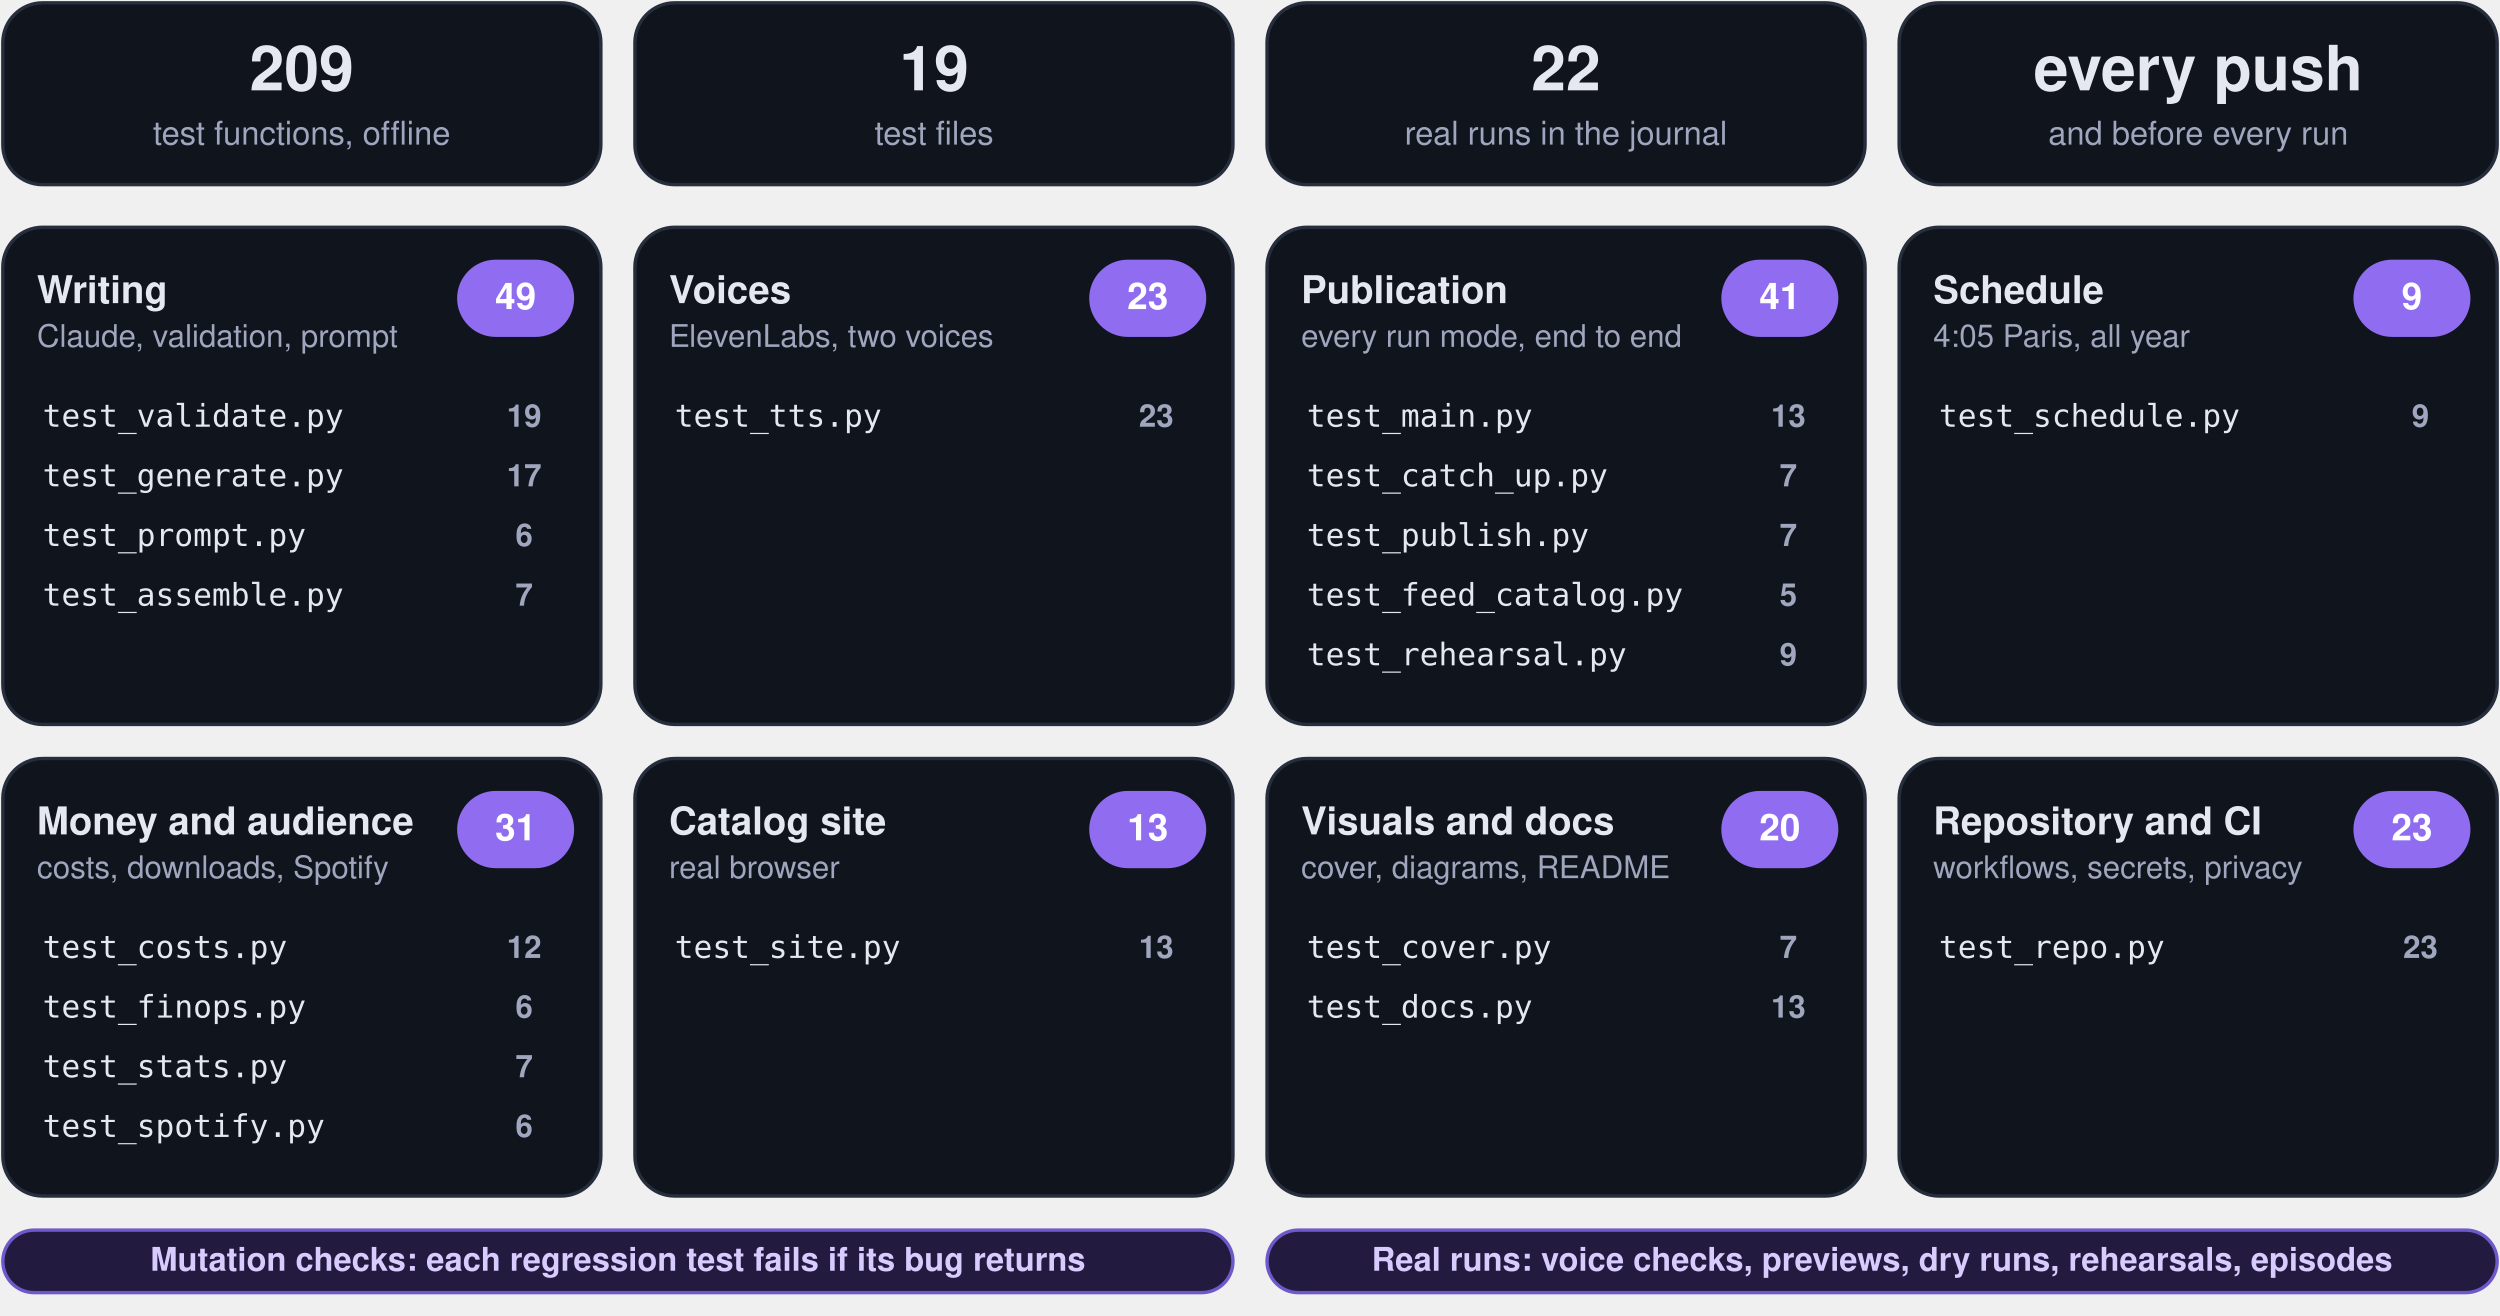
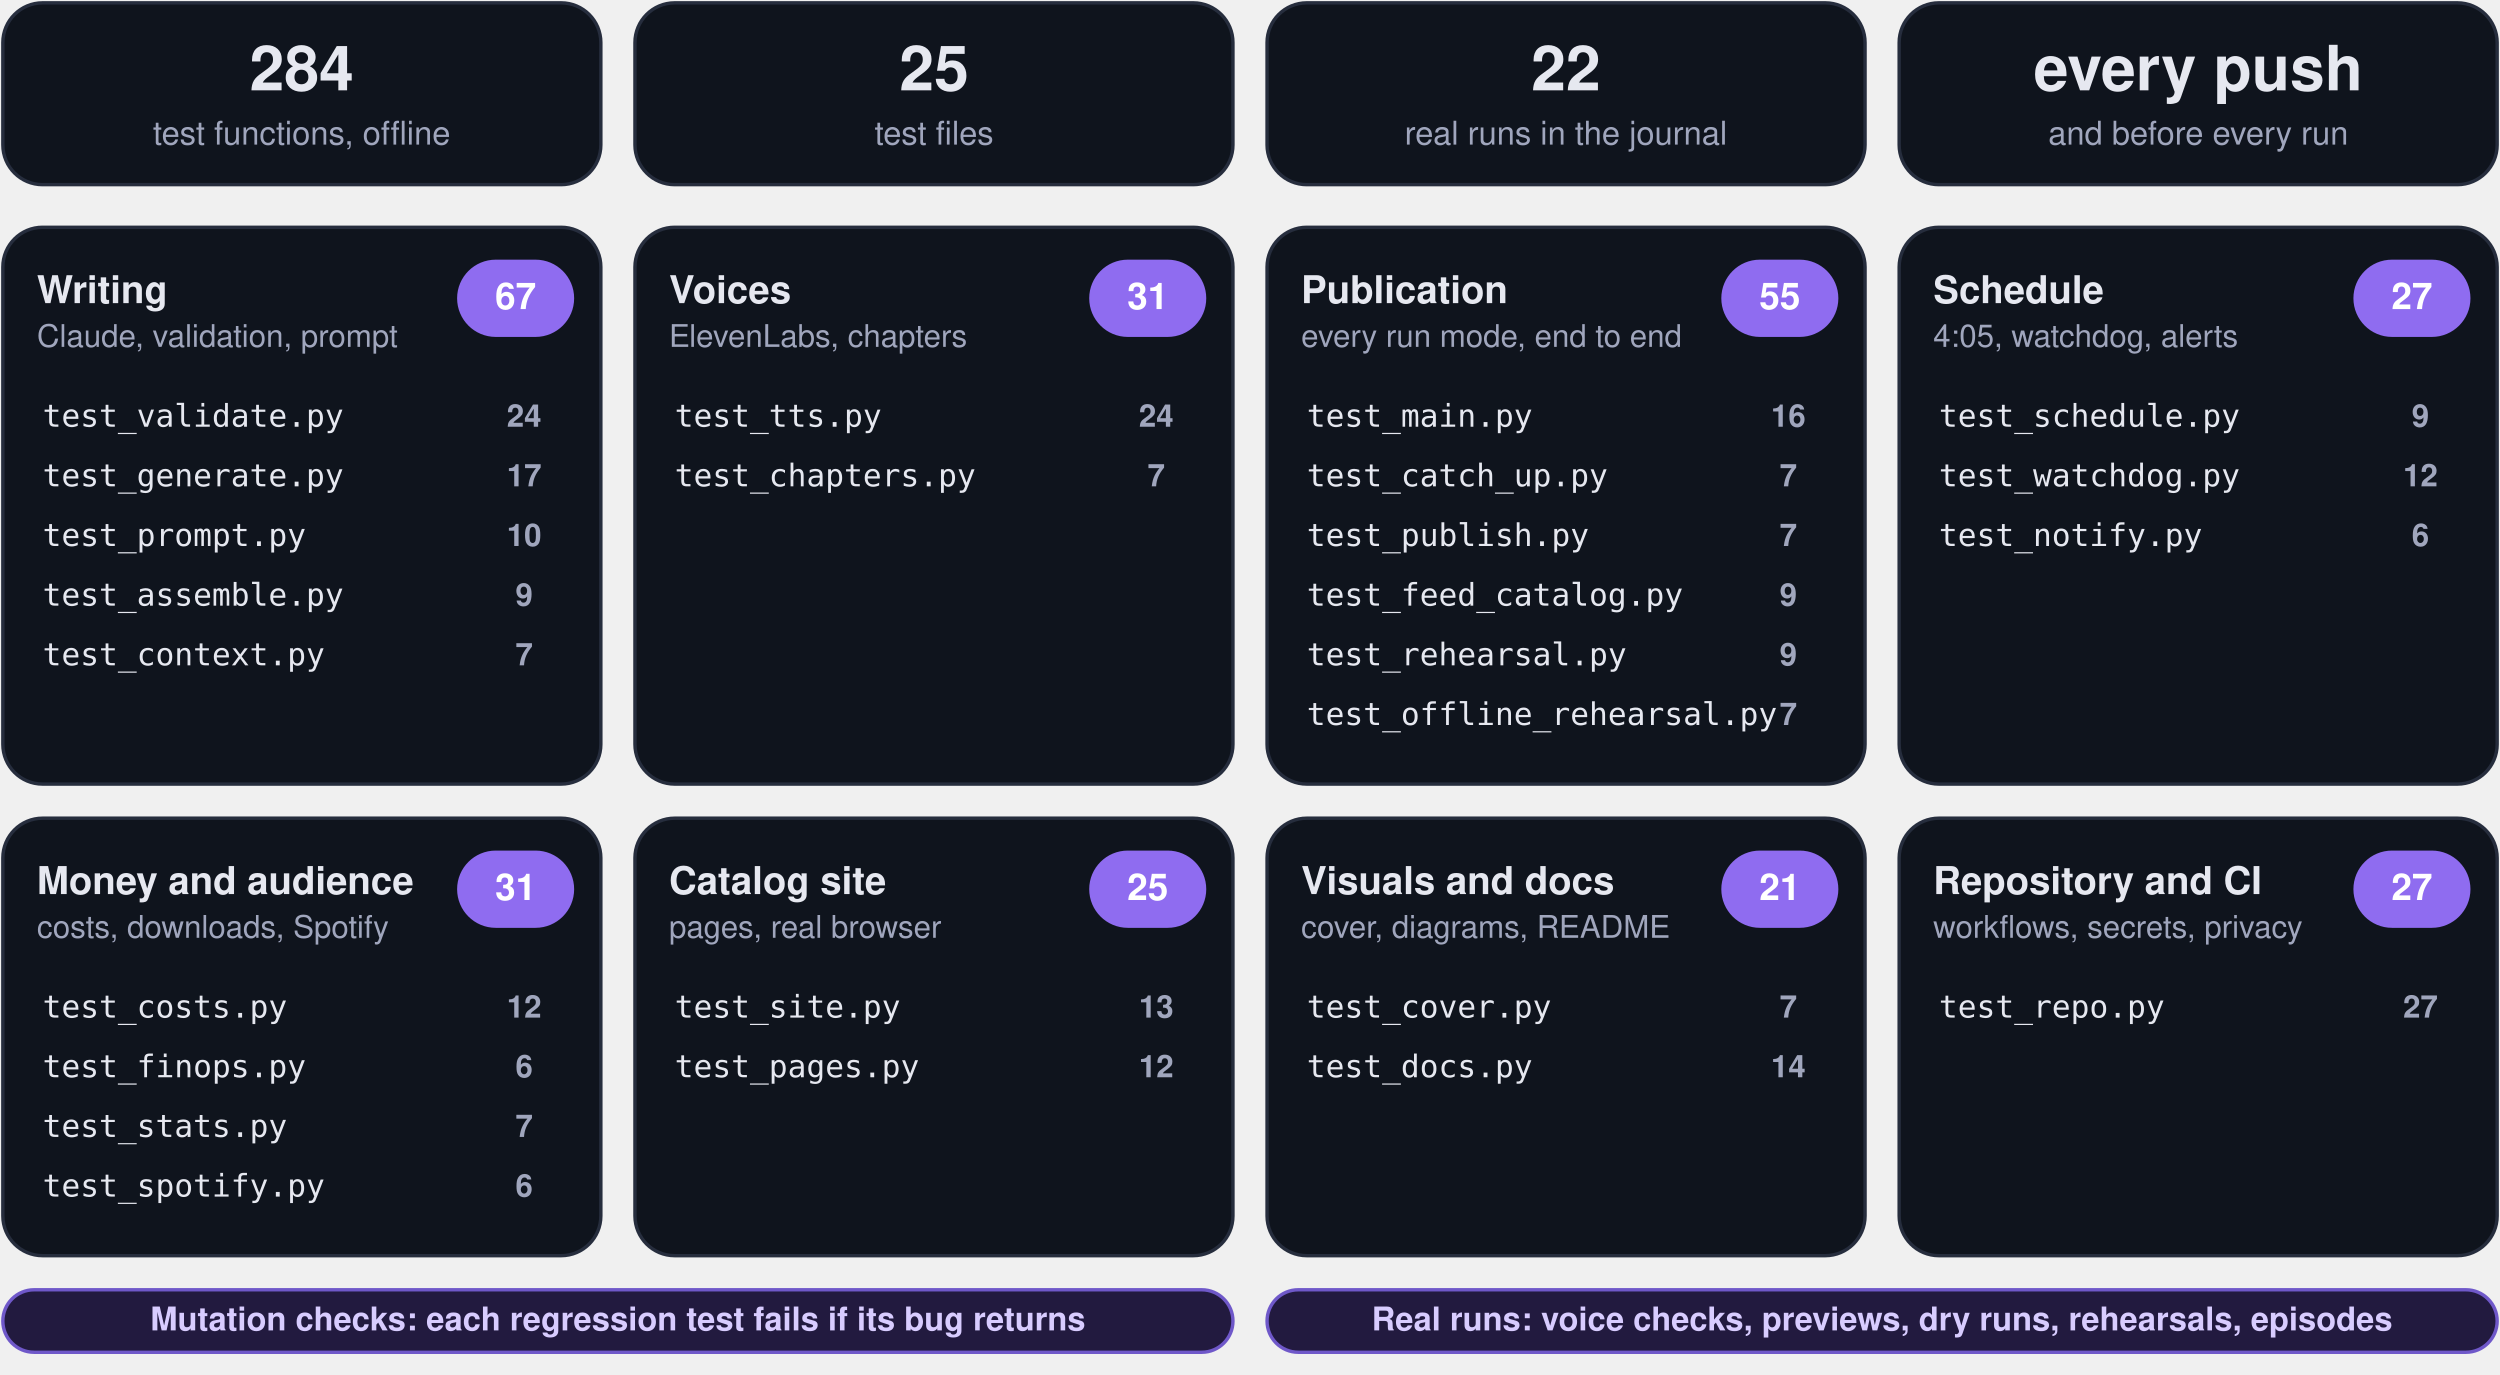
- <svg xmlns="http://www.w3.org/2000/svg" viewBox="0 0 880 463" width="880" height="463" role="img" aria-label="Test plan: 209 offline tests in 19 files">
+ <svg xmlns="http://www.w3.org/2000/svg" viewBox="0 0 880 484" width="880" height="484" role="img" aria-label="Test plan: 284 offline tests in 25 files">
  <g class="box">
    <rect x="1.0" y="1.0" width="210.5" height="64.0" rx="14" fill="#0f141d" stroke="#262d3d" stroke-width="1.2" class="frame" />
-     <text x="106.2" y="31.8" font-family="-apple-system, BlinkMacSystemFont, 'Segoe UI', Helvetica, Arial, sans-serif" font-size="22" font-weight="750" fill="#e6e8f0" text-anchor="middle">209</text>
+     <text x="106.2" y="31.8" font-family="-apple-system, BlinkMacSystemFont, 'Segoe UI', Helvetica, Arial, sans-serif" font-size="22" font-weight="750" fill="#e6e8f0" text-anchor="middle">284</text>
    <text x="106.2" y="50.9" font-family="-apple-system, BlinkMacSystemFont, 'Segoe UI', Helvetica, Arial, sans-serif" font-size="11.5" font-weight="500" fill="#a0a6bd" text-anchor="middle">test functions, offline</text>
  </g>
  <g class="box">
    <rect x="223.5" y="1.0" width="210.5" height="64.0" rx="14" fill="#0f141d" stroke="#262d3d" stroke-width="1.2" class="frame" />
-     <text x="328.8" y="31.8" font-family="-apple-system, BlinkMacSystemFont, 'Segoe UI', Helvetica, Arial, sans-serif" font-size="22" font-weight="750" fill="#e6e8f0" text-anchor="middle">19</text>
+     <text x="328.8" y="31.8" font-family="-apple-system, BlinkMacSystemFont, 'Segoe UI', Helvetica, Arial, sans-serif" font-size="22" font-weight="750" fill="#e6e8f0" text-anchor="middle">25</text>
    <text x="328.8" y="50.9" font-family="-apple-system, BlinkMacSystemFont, 'Segoe UI', Helvetica, Arial, sans-serif" font-size="11.5" font-weight="500" fill="#a0a6bd" text-anchor="middle">test files</text>
  </g>
  <g class="box">
    <rect x="446.0" y="1.0" width="210.5" height="64.0" rx="14" fill="#0f141d" stroke="#262d3d" stroke-width="1.2" class="frame" />
    <text x="551.2" y="31.8" font-family="-apple-system, BlinkMacSystemFont, 'Segoe UI', Helvetica, Arial, sans-serif" font-size="22" font-weight="750" fill="#e6e8f0" text-anchor="middle">22</text>
    <text x="551.2" y="50.9" font-family="-apple-system, BlinkMacSystemFont, 'Segoe UI', Helvetica, Arial, sans-serif" font-size="11.5" font-weight="500" fill="#a0a6bd" text-anchor="middle">real runs in the journal</text>
  </g>
  <g class="box">
    <rect x="668.5" y="1.0" width="210.5" height="64.0" rx="14" fill="#0f141d" stroke="#262d3d" stroke-width="1.2" class="frame" />
    <text x="773.8" y="31.8" font-family="-apple-system, BlinkMacSystemFont, 'Segoe UI', Helvetica, Arial, sans-serif" font-size="22" font-weight="750" fill="#e6e8f0" text-anchor="middle">every push</text>
    <text x="773.8" y="50.9" font-family="-apple-system, BlinkMacSystemFont, 'Segoe UI', Helvetica, Arial, sans-serif" font-size="11.5" font-weight="500" fill="#a0a6bd" text-anchor="middle">and before every run</text>
  </g>
-   <rect x="1.0" y="80.0" width="210.5" height="175.0" rx="14" fill="#0f141d" stroke="#262d3d" stroke-width="1.2" />
+   <rect x="1.0" y="80.0" width="210.5" height="196.0" rx="14" fill="#0f141d" stroke="#262d3d" stroke-width="1.2" />
  <g class="box">
    <rect x="9.0" y="90.0" width="152.5" height="40.0" rx="12" fill="none" stroke="none" stroke-width="1.2" class="frame" />
    <text x="13.0" y="106.7" font-family="-apple-system, BlinkMacSystemFont, 'Segoe UI', Helvetica, Arial, sans-serif" font-size="13.5" font-weight="700" fill="#e6e8f0" text-anchor="start">Writing</text>
    <text x="13.0" y="122.1" font-family="-apple-system, BlinkMacSystemFont, 'Segoe UI', Helvetica, Arial, sans-serif" font-size="11" font-weight="400" fill="#a0a6bd" text-anchor="start">Claude, validation, prompt</text>
  </g>
  <g class="box">
    <rect x="161.5" y="92.0" width="40.0" height="26.0" rx="13" fill="#8f6cf0" stroke="#8f6cf0" stroke-width="1.2" class="frame" />
-     <text x="181.5" y="108.8" font-family="-apple-system, BlinkMacSystemFont, 'Segoe UI', Helvetica, Arial, sans-serif" font-size="13" font-weight="700" fill="#ffffff" text-anchor="middle">49</text>
+     <text x="181.5" y="108.8" font-family="-apple-system, BlinkMacSystemFont, 'Segoe UI', Helvetica, Arial, sans-serif" font-size="13" font-weight="700" fill="#ffffff" text-anchor="middle">67</text>
  </g>
  <g class="box">
    <rect x="11.0" y="138.0" width="190.5" height="18.0" rx="12" fill="none" stroke="none" stroke-width="1.2" class="frame" />
    <text x="15.0" y="150.2" font-family="ui-monospace, SFMono-Regular, Menlo, Consolas, monospace" font-size="11" font-weight="500" fill="#e6e8f0" text-anchor="start">test_validate.py</text>
  </g>
  <g class="box">
    <rect x="167.5" y="138.0" width="34.0" height="18.0" rx="12" fill="none" stroke="none" stroke-width="1.2" class="frame" />
-     <text x="184.5" y="150.2" font-family="-apple-system, BlinkMacSystemFont, 'Segoe UI', Helvetica, Arial, sans-serif" font-size="11" font-weight="700" fill="#a0a6bd" text-anchor="middle">19</text>
+     <text x="184.5" y="150.2" font-family="-apple-system, BlinkMacSystemFont, 'Segoe UI', Helvetica, Arial, sans-serif" font-size="11" font-weight="700" fill="#a0a6bd" text-anchor="middle">24</text>
  </g>
  <g class="box">
    <rect x="11.0" y="159.0" width="190.5" height="18.0" rx="12" fill="none" stroke="none" stroke-width="1.2" class="frame" />
    <text x="15.0" y="171.2" font-family="ui-monospace, SFMono-Regular, Menlo, Consolas, monospace" font-size="11" font-weight="500" fill="#e6e8f0" text-anchor="start">test_generate.py</text>
  </g>
  <g class="box">
    <rect x="167.5" y="159.0" width="34.0" height="18.0" rx="12" fill="none" stroke="none" stroke-width="1.2" class="frame" />
    <text x="184.5" y="171.2" font-family="-apple-system, BlinkMacSystemFont, 'Segoe UI', Helvetica, Arial, sans-serif" font-size="11" font-weight="700" fill="#a0a6bd" text-anchor="middle">17</text>
  </g>
  <g class="box">
    <rect x="11.0" y="180.0" width="190.5" height="18.0" rx="12" fill="none" stroke="none" stroke-width="1.2" class="frame" />
    <text x="15.0" y="192.2" font-family="ui-monospace, SFMono-Regular, Menlo, Consolas, monospace" font-size="11" font-weight="500" fill="#e6e8f0" text-anchor="start">test_prompt.py</text>
  </g>
  <g class="box">
    <rect x="167.5" y="180.0" width="34.0" height="18.0" rx="12" fill="none" stroke="none" stroke-width="1.2" class="frame" />
-     <text x="184.5" y="192.2" font-family="-apple-system, BlinkMacSystemFont, 'Segoe UI', Helvetica, Arial, sans-serif" font-size="11" font-weight="700" fill="#a0a6bd" text-anchor="middle">6</text>
+     <text x="184.5" y="192.2" font-family="-apple-system, BlinkMacSystemFont, 'Segoe UI', Helvetica, Arial, sans-serif" font-size="11" font-weight="700" fill="#a0a6bd" text-anchor="middle">10</text>
  </g>
  <g class="box">
    <rect x="11.0" y="201.0" width="190.5" height="18.0" rx="12" fill="none" stroke="none" stroke-width="1.2" class="frame" />
    <text x="15.0" y="213.2" font-family="ui-monospace, SFMono-Regular, Menlo, Consolas, monospace" font-size="11" font-weight="500" fill="#e6e8f0" text-anchor="start">test_assemble.py</text>
  </g>
  <g class="box">
    <rect x="167.5" y="201.0" width="34.0" height="18.0" rx="12" fill="none" stroke="none" stroke-width="1.2" class="frame" />
-     <text x="184.5" y="213.2" font-family="-apple-system, BlinkMacSystemFont, 'Segoe UI', Helvetica, Arial, sans-serif" font-size="11" font-weight="700" fill="#a0a6bd" text-anchor="middle">7</text>
-   </g>
-   <rect x="223.5" y="80.0" width="210.5" height="175.0" rx="14" fill="#0f141d" stroke="#262d3d" stroke-width="1.2" />
+     <text x="184.5" y="213.2" font-family="-apple-system, BlinkMacSystemFont, 'Segoe UI', Helvetica, Arial, sans-serif" font-size="11" font-weight="700" fill="#a0a6bd" text-anchor="middle">9</text>
+   </g>
+   <g class="box">
+     <rect x="11.0" y="222.0" width="190.5" height="18.0" rx="12" fill="none" stroke="none" stroke-width="1.2" class="frame" />
+     <text x="15.0" y="234.2" font-family="ui-monospace, SFMono-Regular, Menlo, Consolas, monospace" font-size="11" font-weight="500" fill="#e6e8f0" text-anchor="start">test_context.py</text>
+   </g>
+   <g class="box">
+     <rect x="167.5" y="222.0" width="34.0" height="18.0" rx="12" fill="none" stroke="none" stroke-width="1.2" class="frame" />
+     <text x="184.5" y="234.2" font-family="-apple-system, BlinkMacSystemFont, 'Segoe UI', Helvetica, Arial, sans-serif" font-size="11" font-weight="700" fill="#a0a6bd" text-anchor="middle">7</text>
+   </g>
+   <rect x="223.5" y="80.0" width="210.5" height="196.0" rx="14" fill="#0f141d" stroke="#262d3d" stroke-width="1.2" />
  <g class="box">
    <rect x="231.5" y="90.0" width="152.5" height="40.0" rx="12" fill="none" stroke="none" stroke-width="1.2" class="frame" />
    <text x="235.5" y="106.7" font-family="-apple-system, BlinkMacSystemFont, 'Segoe UI', Helvetica, Arial, sans-serif" font-size="13.5" font-weight="700" fill="#e6e8f0" text-anchor="start">Voices</text>
-     <text x="235.5" y="122.1" font-family="-apple-system, BlinkMacSystemFont, 'Segoe UI', Helvetica, Arial, sans-serif" font-size="11" font-weight="400" fill="#a0a6bd" text-anchor="start">ElevenLabs, two voices</text>
+     <text x="235.5" y="122.1" font-family="-apple-system, BlinkMacSystemFont, 'Segoe UI', Helvetica, Arial, sans-serif" font-size="11" font-weight="400" fill="#a0a6bd" text-anchor="start">ElevenLabs, chapters</text>
  </g>
  <g class="box">
    <rect x="384.0" y="92.0" width="40.0" height="26.0" rx="13" fill="#8f6cf0" stroke="#8f6cf0" stroke-width="1.2" class="frame" />
-     <text x="404.0" y="108.8" font-family="-apple-system, BlinkMacSystemFont, 'Segoe UI', Helvetica, Arial, sans-serif" font-size="13" font-weight="700" fill="#ffffff" text-anchor="middle">23</text>
+     <text x="404.0" y="108.8" font-family="-apple-system, BlinkMacSystemFont, 'Segoe UI', Helvetica, Arial, sans-serif" font-size="13" font-weight="700" fill="#ffffff" text-anchor="middle">31</text>
  </g>
  <g class="box">
    <rect x="233.5" y="138.0" width="190.5" height="18.0" rx="12" fill="none" stroke="none" stroke-width="1.2" class="frame" />
    <text x="237.5" y="150.2" font-family="ui-monospace, SFMono-Regular, Menlo, Consolas, monospace" font-size="11" font-weight="500" fill="#e6e8f0" text-anchor="start">test_tts.py</text>
  </g>
  <g class="box">
    <rect x="390.0" y="138.0" width="34.0" height="18.0" rx="12" fill="none" stroke="none" stroke-width="1.2" class="frame" />
-     <text x="407.0" y="150.2" font-family="-apple-system, BlinkMacSystemFont, 'Segoe UI', Helvetica, Arial, sans-serif" font-size="11" font-weight="700" fill="#a0a6bd" text-anchor="middle">23</text>
-   </g>
-   <rect x="446.0" y="80.0" width="210.5" height="175.0" rx="14" fill="#0f141d" stroke="#262d3d" stroke-width="1.2" />
+     <text x="407.0" y="150.2" font-family="-apple-system, BlinkMacSystemFont, 'Segoe UI', Helvetica, Arial, sans-serif" font-size="11" font-weight="700" fill="#a0a6bd" text-anchor="middle">24</text>
+   </g>
+   <g class="box">
+     <rect x="233.5" y="159.0" width="190.5" height="18.0" rx="12" fill="none" stroke="none" stroke-width="1.2" class="frame" />
+     <text x="237.5" y="171.2" font-family="ui-monospace, SFMono-Regular, Menlo, Consolas, monospace" font-size="11" font-weight="500" fill="#e6e8f0" text-anchor="start">test_chapters.py</text>
+   </g>
+   <g class="box">
+     <rect x="390.0" y="159.0" width="34.0" height="18.0" rx="12" fill="none" stroke="none" stroke-width="1.2" class="frame" />
+     <text x="407.0" y="171.2" font-family="-apple-system, BlinkMacSystemFont, 'Segoe UI', Helvetica, Arial, sans-serif" font-size="11" font-weight="700" fill="#a0a6bd" text-anchor="middle">7</text>
+   </g>
+   <rect x="446.0" y="80.0" width="210.5" height="196.0" rx="14" fill="#0f141d" stroke="#262d3d" stroke-width="1.2" />
  <g class="box">
    <rect x="454.0" y="90.0" width="152.5" height="40.0" rx="12" fill="none" stroke="none" stroke-width="1.2" class="frame" />
    <text x="458.0" y="106.7" font-family="-apple-system, BlinkMacSystemFont, 'Segoe UI', Helvetica, Arial, sans-serif" font-size="13.5" font-weight="700" fill="#e6e8f0" text-anchor="start">Publication</text>
    <text x="458.0" y="122.1" font-family="-apple-system, BlinkMacSystemFont, 'Segoe UI', Helvetica, Arial, sans-serif" font-size="11" font-weight="400" fill="#a0a6bd" text-anchor="start">every run mode, end to end</text>
  </g>
  <g class="box">
    <rect x="606.5" y="92.0" width="40.0" height="26.0" rx="13" fill="#8f6cf0" stroke="#8f6cf0" stroke-width="1.2" class="frame" />
-     <text x="626.5" y="108.8" font-family="-apple-system, BlinkMacSystemFont, 'Segoe UI', Helvetica, Arial, sans-serif" font-size="13" font-weight="700" fill="#ffffff" text-anchor="middle">41</text>
+     <text x="626.5" y="108.8" font-family="-apple-system, BlinkMacSystemFont, 'Segoe UI', Helvetica, Arial, sans-serif" font-size="13" font-weight="700" fill="#ffffff" text-anchor="middle">55</text>
  </g>
  <g class="box">
    <rect x="456.0" y="138.0" width="190.5" height="18.0" rx="12" fill="none" stroke="none" stroke-width="1.2" class="frame" />
    <text x="460.0" y="150.2" font-family="ui-monospace, SFMono-Regular, Menlo, Consolas, monospace" font-size="11" font-weight="500" fill="#e6e8f0" text-anchor="start">test_main.py</text>
  </g>
  <g class="box">
    <rect x="612.5" y="138.0" width="34.0" height="18.0" rx="12" fill="none" stroke="none" stroke-width="1.2" class="frame" />
-     <text x="629.5" y="150.2" font-family="-apple-system, BlinkMacSystemFont, 'Segoe UI', Helvetica, Arial, sans-serif" font-size="11" font-weight="700" fill="#a0a6bd" text-anchor="middle">13</text>
+     <text x="629.5" y="150.2" font-family="-apple-system, BlinkMacSystemFont, 'Segoe UI', Helvetica, Arial, sans-serif" font-size="11" font-weight="700" fill="#a0a6bd" text-anchor="middle">16</text>
  </g>
  <g class="box">
    <rect x="456.0" y="159.0" width="190.5" height="18.0" rx="12" fill="none" stroke="none" stroke-width="1.2" class="frame" />
    <text x="460.0" y="171.2" font-family="ui-monospace, SFMono-Regular, Menlo, Consolas, monospace" font-size="11" font-weight="500" fill="#e6e8f0" text-anchor="start">test_catch_up.py</text>
  </g>
  <g class="box">
    <rect x="612.5" y="159.0" width="34.0" height="18.0" rx="12" fill="none" stroke="none" stroke-width="1.2" class="frame" />
    <text x="629.5" y="171.2" font-family="-apple-system, BlinkMacSystemFont, 'Segoe UI', Helvetica, Arial, sans-serif" font-size="11" font-weight="700" fill="#a0a6bd" text-anchor="middle">7</text>
  </g>
  <g class="box">
    <rect x="456.0" y="180.0" width="190.5" height="18.0" rx="12" fill="none" stroke="none" stroke-width="1.2" class="frame" />
    <text x="460.0" y="192.2" font-family="ui-monospace, SFMono-Regular, Menlo, Consolas, monospace" font-size="11" font-weight="500" fill="#e6e8f0" text-anchor="start">test_publish.py</text>
  </g>
  <g class="box">
    <rect x="612.5" y="180.0" width="34.0" height="18.0" rx="12" fill="none" stroke="none" stroke-width="1.2" class="frame" />
    <text x="629.5" y="192.2" font-family="-apple-system, BlinkMacSystemFont, 'Segoe UI', Helvetica, Arial, sans-serif" font-size="11" font-weight="700" fill="#a0a6bd" text-anchor="middle">7</text>
  </g>
  <g class="box">
    <rect x="456.0" y="201.0" width="190.5" height="18.0" rx="12" fill="none" stroke="none" stroke-width="1.2" class="frame" />
    <text x="460.0" y="213.2" font-family="ui-monospace, SFMono-Regular, Menlo, Consolas, monospace" font-size="11" font-weight="500" fill="#e6e8f0" text-anchor="start">test_feed_catalog.py</text>
  </g>
  <g class="box">
    <rect x="612.5" y="201.0" width="34.0" height="18.0" rx="12" fill="none" stroke="none" stroke-width="1.2" class="frame" />
-     <text x="629.5" y="213.2" font-family="-apple-system, BlinkMacSystemFont, 'Segoe UI', Helvetica, Arial, sans-serif" font-size="11" font-weight="700" fill="#a0a6bd" text-anchor="middle">5</text>
+     <text x="629.5" y="213.2" font-family="-apple-system, BlinkMacSystemFont, 'Segoe UI', Helvetica, Arial, sans-serif" font-size="11" font-weight="700" fill="#a0a6bd" text-anchor="middle">9</text>
  </g>
  <g class="box">
    <rect x="456.0" y="222.0" width="190.5" height="18.0" rx="12" fill="none" stroke="none" stroke-width="1.2" class="frame" />
    <text x="460.0" y="234.2" font-family="ui-monospace, SFMono-Regular, Menlo, Consolas, monospace" font-size="11" font-weight="500" fill="#e6e8f0" text-anchor="start">test_rehearsal.py</text>
  </g>
  <g class="box">
    <rect x="612.5" y="222.0" width="34.0" height="18.0" rx="12" fill="none" stroke="none" stroke-width="1.2" class="frame" />
    <text x="629.5" y="234.2" font-family="-apple-system, BlinkMacSystemFont, 'Segoe UI', Helvetica, Arial, sans-serif" font-size="11" font-weight="700" fill="#a0a6bd" text-anchor="middle">9</text>
  </g>
-   <rect x="668.5" y="80.0" width="210.5" height="175.0" rx="14" fill="#0f141d" stroke="#262d3d" stroke-width="1.2" />
+   <g class="box">
+     <rect x="456.0" y="243.0" width="190.5" height="18.0" rx="12" fill="none" stroke="none" stroke-width="1.2" class="frame" />
+     <text x="460.0" y="255.2" font-family="ui-monospace, SFMono-Regular, Menlo, Consolas, monospace" font-size="11" font-weight="500" fill="#e6e8f0" text-anchor="start">test_offline_rehearsal.py</text>
+   </g>
+   <g class="box">
+     <rect x="612.5" y="243.0" width="34.0" height="18.0" rx="12" fill="none" stroke="none" stroke-width="1.2" class="frame" />
+     <text x="629.5" y="255.2" font-family="-apple-system, BlinkMacSystemFont, 'Segoe UI', Helvetica, Arial, sans-serif" font-size="11" font-weight="700" fill="#a0a6bd" text-anchor="middle">7</text>
+   </g>
+   <rect x="668.5" y="80.0" width="210.5" height="196.0" rx="14" fill="#0f141d" stroke="#262d3d" stroke-width="1.2" />
  <g class="box">
    <rect x="676.5" y="90.0" width="152.5" height="40.0" rx="12" fill="none" stroke="none" stroke-width="1.2" class="frame" />
    <text x="680.5" y="106.7" font-family="-apple-system, BlinkMacSystemFont, 'Segoe UI', Helvetica, Arial, sans-serif" font-size="13.5" font-weight="700" fill="#e6e8f0" text-anchor="start">Schedule</text>
-     <text x="680.5" y="122.1" font-family="-apple-system, BlinkMacSystemFont, 'Segoe UI', Helvetica, Arial, sans-serif" font-size="11" font-weight="400" fill="#a0a6bd" text-anchor="start">4:05 Paris, all year</text>
+     <text x="680.5" y="122.1" font-family="-apple-system, BlinkMacSystemFont, 'Segoe UI', Helvetica, Arial, sans-serif" font-size="11" font-weight="400" fill="#a0a6bd" text-anchor="start">4:05, watchdog, alerts</text>
  </g>
  <g class="box">
    <rect x="829.0" y="92.0" width="40.0" height="26.0" rx="13" fill="#8f6cf0" stroke="#8f6cf0" stroke-width="1.2" class="frame" />
-     <text x="849.0" y="108.8" font-family="-apple-system, BlinkMacSystemFont, 'Segoe UI', Helvetica, Arial, sans-serif" font-size="13" font-weight="700" fill="#ffffff" text-anchor="middle">9</text>
+     <text x="849.0" y="108.8" font-family="-apple-system, BlinkMacSystemFont, 'Segoe UI', Helvetica, Arial, sans-serif" font-size="13" font-weight="700" fill="#ffffff" text-anchor="middle">27</text>
  </g>
  <g class="box">
    <rect x="678.5" y="138.0" width="190.5" height="18.0" rx="12" fill="none" stroke="none" stroke-width="1.2" class="frame" />
    <text x="682.5" y="150.2" font-family="ui-monospace, SFMono-Regular, Menlo, Consolas, monospace" font-size="11" font-weight="500" fill="#e6e8f0" text-anchor="start">test_schedule.py</text>
  </g>
  <g class="box">
    <rect x="835.0" y="138.0" width="34.0" height="18.0" rx="12" fill="none" stroke="none" stroke-width="1.2" class="frame" />
    <text x="852.0" y="150.2" font-family="-apple-system, BlinkMacSystemFont, 'Segoe UI', Helvetica, Arial, sans-serif" font-size="11" font-weight="700" fill="#a0a6bd" text-anchor="middle">9</text>
  </g>
-   <rect x="1.0" y="267.0" width="210.5" height="154.0" rx="14" fill="#0f141d" stroke="#262d3d" stroke-width="1.2" />
-   <g class="box">
-     <rect x="9.0" y="277.0" width="152.5" height="40.0" rx="12" fill="none" stroke="none" stroke-width="1.2" class="frame" />
-     <text x="13.0" y="293.7" font-family="-apple-system, BlinkMacSystemFont, 'Segoe UI', Helvetica, Arial, sans-serif" font-size="13.5" font-weight="700" fill="#e6e8f0" text-anchor="start">Money and audience</text>
-     <text x="13.0" y="309.1" font-family="-apple-system, BlinkMacSystemFont, 'Segoe UI', Helvetica, Arial, sans-serif" font-size="11" font-weight="400" fill="#a0a6bd" text-anchor="start">costs, downloads, Spotify</text>
-   </g>
-   <g class="box">
-     <rect x="161.5" y="279.0" width="40.0" height="26.0" rx="13" fill="#8f6cf0" stroke="#8f6cf0" stroke-width="1.2" class="frame" />
-     <text x="181.5" y="295.8" font-family="-apple-system, BlinkMacSystemFont, 'Segoe UI', Helvetica, Arial, sans-serif" font-size="13" font-weight="700" fill="#ffffff" text-anchor="middle">31</text>
-   </g>
-   <g class="box">
-     <rect x="11.0" y="325.0" width="190.5" height="18.0" rx="12" fill="none" stroke="none" stroke-width="1.2" class="frame" />
-     <text x="15.0" y="337.2" font-family="ui-monospace, SFMono-Regular, Menlo, Consolas, monospace" font-size="11" font-weight="500" fill="#e6e8f0" text-anchor="start">test_costs.py</text>
-   </g>
-   <g class="box">
-     <rect x="167.5" y="325.0" width="34.0" height="18.0" rx="12" fill="none" stroke="none" stroke-width="1.2" class="frame" />
-     <text x="184.5" y="337.2" font-family="-apple-system, BlinkMacSystemFont, 'Segoe UI', Helvetica, Arial, sans-serif" font-size="11" font-weight="700" fill="#a0a6bd" text-anchor="middle">12</text>
+   <g class="box">
+     <rect x="678.5" y="159.0" width="190.5" height="18.0" rx="12" fill="none" stroke="none" stroke-width="1.2" class="frame" />
+     <text x="682.5" y="171.2" font-family="ui-monospace, SFMono-Regular, Menlo, Consolas, monospace" font-size="11" font-weight="500" fill="#e6e8f0" text-anchor="start">test_watchdog.py</text>
+   </g>
+   <g class="box">
+     <rect x="835.0" y="159.0" width="34.0" height="18.0" rx="12" fill="none" stroke="none" stroke-width="1.2" class="frame" />
+     <text x="852.0" y="171.2" font-family="-apple-system, BlinkMacSystemFont, 'Segoe UI', Helvetica, Arial, sans-serif" font-size="11" font-weight="700" fill="#a0a6bd" text-anchor="middle">12</text>
+   </g>
+   <g class="box">
+     <rect x="678.5" y="180.0" width="190.5" height="18.0" rx="12" fill="none" stroke="none" stroke-width="1.2" class="frame" />
+     <text x="682.5" y="192.2" font-family="ui-monospace, SFMono-Regular, Menlo, Consolas, monospace" font-size="11" font-weight="500" fill="#e6e8f0" text-anchor="start">test_notify.py</text>
+   </g>
+   <g class="box">
+     <rect x="835.0" y="180.0" width="34.0" height="18.0" rx="12" fill="none" stroke="none" stroke-width="1.2" class="frame" />
+     <text x="852.0" y="192.2" font-family="-apple-system, BlinkMacSystemFont, 'Segoe UI', Helvetica, Arial, sans-serif" font-size="11" font-weight="700" fill="#a0a6bd" text-anchor="middle">6</text>
+   </g>
+   <rect x="1.0" y="288.0" width="210.5" height="154.0" rx="14" fill="#0f141d" stroke="#262d3d" stroke-width="1.2" />
+   <g class="box">
+     <rect x="9.0" y="298.0" width="152.5" height="40.0" rx="12" fill="none" stroke="none" stroke-width="1.2" class="frame" />
+     <text x="13.0" y="314.7" font-family="-apple-system, BlinkMacSystemFont, 'Segoe UI', Helvetica, Arial, sans-serif" font-size="13.5" font-weight="700" fill="#e6e8f0" text-anchor="start">Money and audience</text>
+     <text x="13.0" y="330.1" font-family="-apple-system, BlinkMacSystemFont, 'Segoe UI', Helvetica, Arial, sans-serif" font-size="11" font-weight="400" fill="#a0a6bd" text-anchor="start">costs, downloads, Spotify</text>
+   </g>
+   <g class="box">
+     <rect x="161.5" y="300.0" width="40.0" height="26.0" rx="13" fill="#8f6cf0" stroke="#8f6cf0" stroke-width="1.2" class="frame" />
+     <text x="181.5" y="316.8" font-family="-apple-system, BlinkMacSystemFont, 'Segoe UI', Helvetica, Arial, sans-serif" font-size="13" font-weight="700" fill="#ffffff" text-anchor="middle">31</text>
  </g>
  <g class="box">
    <rect x="11.0" y="346.0" width="190.5" height="18.0" rx="12" fill="none" stroke="none" stroke-width="1.2" class="frame" />
-     <text x="15.0" y="358.2" font-family="ui-monospace, SFMono-Regular, Menlo, Consolas, monospace" font-size="11" font-weight="500" fill="#e6e8f0" text-anchor="start">test_finops.py</text>
+     <text x="15.0" y="358.2" font-family="ui-monospace, SFMono-Regular, Menlo, Consolas, monospace" font-size="11" font-weight="500" fill="#e6e8f0" text-anchor="start">test_costs.py</text>
  </g>
  <g class="box">
    <rect x="167.5" y="346.0" width="34.0" height="18.0" rx="12" fill="none" stroke="none" stroke-width="1.2" class="frame" />
-     <text x="184.5" y="358.2" font-family="-apple-system, BlinkMacSystemFont, 'Segoe UI', Helvetica, Arial, sans-serif" font-size="11" font-weight="700" fill="#a0a6bd" text-anchor="middle">6</text>
+     <text x="184.5" y="358.2" font-family="-apple-system, BlinkMacSystemFont, 'Segoe UI', Helvetica, Arial, sans-serif" font-size="11" font-weight="700" fill="#a0a6bd" text-anchor="middle">12</text>
  </g>
  <g class="box">
    <rect x="11.0" y="367.0" width="190.5" height="18.0" rx="12" fill="none" stroke="none" stroke-width="1.2" class="frame" />
-     <text x="15.0" y="379.2" font-family="ui-monospace, SFMono-Regular, Menlo, Consolas, monospace" font-size="11" font-weight="500" fill="#e6e8f0" text-anchor="start">test_stats.py</text>
+     <text x="15.0" y="379.2" font-family="ui-monospace, SFMono-Regular, Menlo, Consolas, monospace" font-size="11" font-weight="500" fill="#e6e8f0" text-anchor="start">test_finops.py</text>
  </g>
  <g class="box">
    <rect x="167.5" y="367.0" width="34.0" height="18.0" rx="12" fill="none" stroke="none" stroke-width="1.2" class="frame" />
-     <text x="184.5" y="379.2" font-family="-apple-system, BlinkMacSystemFont, 'Segoe UI', Helvetica, Arial, sans-serif" font-size="11" font-weight="700" fill="#a0a6bd" text-anchor="middle">7</text>
+     <text x="184.5" y="379.2" font-family="-apple-system, BlinkMacSystemFont, 'Segoe UI', Helvetica, Arial, sans-serif" font-size="11" font-weight="700" fill="#a0a6bd" text-anchor="middle">6</text>
  </g>
  <g class="box">
    <rect x="11.0" y="388.0" width="190.5" height="18.0" rx="12" fill="none" stroke="none" stroke-width="1.2" class="frame" />
-     <text x="15.0" y="400.2" font-family="ui-monospace, SFMono-Regular, Menlo, Consolas, monospace" font-size="11" font-weight="500" fill="#e6e8f0" text-anchor="start">test_spotify.py</text>
+     <text x="15.0" y="400.2" font-family="ui-monospace, SFMono-Regular, Menlo, Consolas, monospace" font-size="11" font-weight="500" fill="#e6e8f0" text-anchor="start">test_stats.py</text>
  </g>
  <g class="box">
    <rect x="167.5" y="388.0" width="34.0" height="18.0" rx="12" fill="none" stroke="none" stroke-width="1.2" class="frame" />
-     <text x="184.5" y="400.2" font-family="-apple-system, BlinkMacSystemFont, 'Segoe UI', Helvetica, Arial, sans-serif" font-size="11" font-weight="700" fill="#a0a6bd" text-anchor="middle">6</text>
-   </g>
-   <rect x="223.5" y="267.0" width="210.5" height="154.0" rx="14" fill="#0f141d" stroke="#262d3d" stroke-width="1.2" />
-   <g class="box">
-     <rect x="231.5" y="277.0" width="152.5" height="40.0" rx="12" fill="none" stroke="none" stroke-width="1.2" class="frame" />
-     <text x="235.5" y="293.7" font-family="-apple-system, BlinkMacSystemFont, 'Segoe UI', Helvetica, Arial, sans-serif" font-size="13.5" font-weight="700" fill="#e6e8f0" text-anchor="start">Catalog site</text>
-     <text x="235.5" y="309.1" font-family="-apple-system, BlinkMacSystemFont, 'Segoe UI', Helvetica, Arial, sans-serif" font-size="11" font-weight="400" fill="#a0a6bd" text-anchor="start">real browser</text>
-   </g>
-   <g class="box">
-     <rect x="384.0" y="279.0" width="40.0" height="26.0" rx="13" fill="#8f6cf0" stroke="#8f6cf0" stroke-width="1.2" class="frame" />
-     <text x="404.0" y="295.8" font-family="-apple-system, BlinkMacSystemFont, 'Segoe UI', Helvetica, Arial, sans-serif" font-size="13" font-weight="700" fill="#ffffff" text-anchor="middle">13</text>
-   </g>
-   <g class="box">
-     <rect x="233.5" y="325.0" width="190.5" height="18.0" rx="12" fill="none" stroke="none" stroke-width="1.2" class="frame" />
-     <text x="237.5" y="337.2" font-family="ui-monospace, SFMono-Regular, Menlo, Consolas, monospace" font-size="11" font-weight="500" fill="#e6e8f0" text-anchor="start">test_site.py</text>
-   </g>
-   <g class="box">
-     <rect x="390.0" y="325.0" width="34.0" height="18.0" rx="12" fill="none" stroke="none" stroke-width="1.2" class="frame" />
-     <text x="407.0" y="337.2" font-family="-apple-system, BlinkMacSystemFont, 'Segoe UI', Helvetica, Arial, sans-serif" font-size="11" font-weight="700" fill="#a0a6bd" text-anchor="middle">13</text>
-   </g>
-   <rect x="446.0" y="267.0" width="210.5" height="154.0" rx="14" fill="#0f141d" stroke="#262d3d" stroke-width="1.2" />
-   <g class="box">
-     <rect x="454.0" y="277.0" width="152.5" height="40.0" rx="12" fill="none" stroke="none" stroke-width="1.2" class="frame" />
-     <text x="458.0" y="293.7" font-family="-apple-system, BlinkMacSystemFont, 'Segoe UI', Helvetica, Arial, sans-serif" font-size="13.5" font-weight="700" fill="#e6e8f0" text-anchor="start">Visuals and docs</text>
-     <text x="458.0" y="309.1" font-family="-apple-system, BlinkMacSystemFont, 'Segoe UI', Helvetica, Arial, sans-serif" font-size="11" font-weight="400" fill="#a0a6bd" text-anchor="start">cover, diagrams, README</text>
-   </g>
-   <g class="box">
-     <rect x="606.5" y="279.0" width="40.0" height="26.0" rx="13" fill="#8f6cf0" stroke="#8f6cf0" stroke-width="1.2" class="frame" />
-     <text x="626.5" y="295.8" font-family="-apple-system, BlinkMacSystemFont, 'Segoe UI', Helvetica, Arial, sans-serif" font-size="13" font-weight="700" fill="#ffffff" text-anchor="middle">20</text>
-   </g>
-   <g class="box">
-     <rect x="456.0" y="325.0" width="190.5" height="18.0" rx="12" fill="none" stroke="none" stroke-width="1.2" class="frame" />
-     <text x="460.0" y="337.2" font-family="ui-monospace, SFMono-Regular, Menlo, Consolas, monospace" font-size="11" font-weight="500" fill="#e6e8f0" text-anchor="start">test_cover.py</text>
-   </g>
-   <g class="box">
-     <rect x="612.5" y="325.0" width="34.0" height="18.0" rx="12" fill="none" stroke="none" stroke-width="1.2" class="frame" />
-     <text x="629.5" y="337.2" font-family="-apple-system, BlinkMacSystemFont, 'Segoe UI', Helvetica, Arial, sans-serif" font-size="11" font-weight="700" fill="#a0a6bd" text-anchor="middle">7</text>
+     <text x="184.5" y="400.2" font-family="-apple-system, BlinkMacSystemFont, 'Segoe UI', Helvetica, Arial, sans-serif" font-size="11" font-weight="700" fill="#a0a6bd" text-anchor="middle">7</text>
+   </g>
+   <g class="box">
+     <rect x="11.0" y="409.0" width="190.5" height="18.0" rx="12" fill="none" stroke="none" stroke-width="1.2" class="frame" />
+     <text x="15.0" y="421.2" font-family="ui-monospace, SFMono-Regular, Menlo, Consolas, monospace" font-size="11" font-weight="500" fill="#e6e8f0" text-anchor="start">test_spotify.py</text>
+   </g>
+   <g class="box">
+     <rect x="167.5" y="409.0" width="34.0" height="18.0" rx="12" fill="none" stroke="none" stroke-width="1.2" class="frame" />
+     <text x="184.5" y="421.2" font-family="-apple-system, BlinkMacSystemFont, 'Segoe UI', Helvetica, Arial, sans-serif" font-size="11" font-weight="700" fill="#a0a6bd" text-anchor="middle">6</text>
+   </g>
+   <rect x="223.5" y="288.0" width="210.5" height="154.0" rx="14" fill="#0f141d" stroke="#262d3d" stroke-width="1.2" />
+   <g class="box">
+     <rect x="231.5" y="298.0" width="152.5" height="40.0" rx="12" fill="none" stroke="none" stroke-width="1.2" class="frame" />
+     <text x="235.5" y="314.7" font-family="-apple-system, BlinkMacSystemFont, 'Segoe UI', Helvetica, Arial, sans-serif" font-size="13.5" font-weight="700" fill="#e6e8f0" text-anchor="start">Catalog site</text>
+     <text x="235.5" y="330.1" font-family="-apple-system, BlinkMacSystemFont, 'Segoe UI', Helvetica, Arial, sans-serif" font-size="11" font-weight="400" fill="#a0a6bd" text-anchor="start">pages, real browser</text>
+   </g>
+   <g class="box">
+     <rect x="384.0" y="300.0" width="40.0" height="26.0" rx="13" fill="#8f6cf0" stroke="#8f6cf0" stroke-width="1.2" class="frame" />
+     <text x="404.0" y="316.8" font-family="-apple-system, BlinkMacSystemFont, 'Segoe UI', Helvetica, Arial, sans-serif" font-size="13" font-weight="700" fill="#ffffff" text-anchor="middle">25</text>
+   </g>
+   <g class="box">
+     <rect x="233.5" y="346.0" width="190.5" height="18.0" rx="12" fill="none" stroke="none" stroke-width="1.2" class="frame" />
+     <text x="237.5" y="358.2" font-family="ui-monospace, SFMono-Regular, Menlo, Consolas, monospace" font-size="11" font-weight="500" fill="#e6e8f0" text-anchor="start">test_site.py</text>
+   </g>
+   <g class="box">
+     <rect x="390.0" y="346.0" width="34.0" height="18.0" rx="12" fill="none" stroke="none" stroke-width="1.2" class="frame" />
+     <text x="407.0" y="358.2" font-family="-apple-system, BlinkMacSystemFont, 'Segoe UI', Helvetica, Arial, sans-serif" font-size="11" font-weight="700" fill="#a0a6bd" text-anchor="middle">13</text>
+   </g>
+   <g class="box">
+     <rect x="233.5" y="367.0" width="190.5" height="18.0" rx="12" fill="none" stroke="none" stroke-width="1.2" class="frame" />
+     <text x="237.5" y="379.2" font-family="ui-monospace, SFMono-Regular, Menlo, Consolas, monospace" font-size="11" font-weight="500" fill="#e6e8f0" text-anchor="start">test_pages.py</text>
+   </g>
+   <g class="box">
+     <rect x="390.0" y="367.0" width="34.0" height="18.0" rx="12" fill="none" stroke="none" stroke-width="1.2" class="frame" />
+     <text x="407.0" y="379.2" font-family="-apple-system, BlinkMacSystemFont, 'Segoe UI', Helvetica, Arial, sans-serif" font-size="11" font-weight="700" fill="#a0a6bd" text-anchor="middle">12</text>
+   </g>
+   <rect x="446.0" y="288.0" width="210.5" height="154.0" rx="14" fill="#0f141d" stroke="#262d3d" stroke-width="1.2" />
+   <g class="box">
+     <rect x="454.0" y="298.0" width="152.5" height="40.0" rx="12" fill="none" stroke="none" stroke-width="1.2" class="frame" />
+     <text x="458.0" y="314.7" font-family="-apple-system, BlinkMacSystemFont, 'Segoe UI', Helvetica, Arial, sans-serif" font-size="13.5" font-weight="700" fill="#e6e8f0" text-anchor="start">Visuals and docs</text>
+     <text x="458.0" y="330.1" font-family="-apple-system, BlinkMacSystemFont, 'Segoe UI', Helvetica, Arial, sans-serif" font-size="11" font-weight="400" fill="#a0a6bd" text-anchor="start">cover, diagrams, README</text>
+   </g>
+   <g class="box">
+     <rect x="606.5" y="300.0" width="40.0" height="26.0" rx="13" fill="#8f6cf0" stroke="#8f6cf0" stroke-width="1.2" class="frame" />
+     <text x="626.5" y="316.8" font-family="-apple-system, BlinkMacSystemFont, 'Segoe UI', Helvetica, Arial, sans-serif" font-size="13" font-weight="700" fill="#ffffff" text-anchor="middle">21</text>
  </g>
  <g class="box">
    <rect x="456.0" y="346.0" width="190.5" height="18.0" rx="12" fill="none" stroke="none" stroke-width="1.2" class="frame" />
-     <text x="460.0" y="358.2" font-family="ui-monospace, SFMono-Regular, Menlo, Consolas, monospace" font-size="11" font-weight="500" fill="#e6e8f0" text-anchor="start">test_docs.py</text>
+     <text x="460.0" y="358.2" font-family="ui-monospace, SFMono-Regular, Menlo, Consolas, monospace" font-size="11" font-weight="500" fill="#e6e8f0" text-anchor="start">test_cover.py</text>
  </g>
  <g class="box">
    <rect x="612.5" y="346.0" width="34.0" height="18.0" rx="12" fill="none" stroke="none" stroke-width="1.2" class="frame" />
-     <text x="629.5" y="358.2" font-family="-apple-system, BlinkMacSystemFont, 'Segoe UI', Helvetica, Arial, sans-serif" font-size="11" font-weight="700" fill="#a0a6bd" text-anchor="middle">13</text>
-   </g>
-   <rect x="668.5" y="267.0" width="210.5" height="154.0" rx="14" fill="#0f141d" stroke="#262d3d" stroke-width="1.2" />
-   <g class="box">
-     <rect x="676.5" y="277.0" width="152.5" height="40.0" rx="12" fill="none" stroke="none" stroke-width="1.2" class="frame" />
-     <text x="680.5" y="293.7" font-family="-apple-system, BlinkMacSystemFont, 'Segoe UI', Helvetica, Arial, sans-serif" font-size="13.5" font-weight="700" fill="#e6e8f0" text-anchor="start">Repository and CI</text>
-     <text x="680.5" y="309.1" font-family="-apple-system, BlinkMacSystemFont, 'Segoe UI', Helvetica, Arial, sans-serif" font-size="11" font-weight="400" fill="#a0a6bd" text-anchor="start">workflows, secrets, privacy</text>
-   </g>
-   <g class="box">
-     <rect x="829.0" y="279.0" width="40.0" height="26.0" rx="13" fill="#8f6cf0" stroke="#8f6cf0" stroke-width="1.2" class="frame" />
-     <text x="849.0" y="295.8" font-family="-apple-system, BlinkMacSystemFont, 'Segoe UI', Helvetica, Arial, sans-serif" font-size="13" font-weight="700" fill="#ffffff" text-anchor="middle">23</text>
-   </g>
-   <g class="box">
-     <rect x="678.5" y="325.0" width="190.5" height="18.0" rx="12" fill="none" stroke="none" stroke-width="1.2" class="frame" />
-     <text x="682.5" y="337.2" font-family="ui-monospace, SFMono-Regular, Menlo, Consolas, monospace" font-size="11" font-weight="500" fill="#e6e8f0" text-anchor="start">test_repo.py</text>
-   </g>
-   <g class="box">
-     <rect x="835.0" y="325.0" width="34.0" height="18.0" rx="12" fill="none" stroke="none" stroke-width="1.2" class="frame" />
-     <text x="852.0" y="337.2" font-family="-apple-system, BlinkMacSystemFont, 'Segoe UI', Helvetica, Arial, sans-serif" font-size="11" font-weight="700" fill="#a0a6bd" text-anchor="middle">23</text>
-   </g>
-   <g class="box">
-     <rect x="1.0" y="433.0" width="433.0" height="22.0" rx="11" fill="#221a3f" stroke="#6f58c9" stroke-width="1.2" class="frame" />
-     <text x="217.5" y="447.3" font-family="-apple-system, BlinkMacSystemFont, 'Segoe UI', Helvetica, Arial, sans-serif" font-size="11.5" font-weight="600" fill="#d8ccff" text-anchor="middle">Mutation checks: each regression test fails if its bug returns</text>
-   </g>
-   <g class="box">
-     <rect x="446.0" y="433.0" width="433.0" height="22.0" rx="11" fill="#221a3f" stroke="#6f58c9" stroke-width="1.2" class="frame" />
-     <text x="662.5" y="447.3" font-family="-apple-system, BlinkMacSystemFont, 'Segoe UI', Helvetica, Arial, sans-serif" font-size="11.5" font-weight="600" fill="#d8ccff" text-anchor="middle">Real runs: voice checks, previews, dry runs, rehearsals, episodes</text>
+     <text x="629.5" y="358.2" font-family="-apple-system, BlinkMacSystemFont, 'Segoe UI', Helvetica, Arial, sans-serif" font-size="11" font-weight="700" fill="#a0a6bd" text-anchor="middle">7</text>
+   </g>
+   <g class="box">
+     <rect x="456.0" y="367.0" width="190.5" height="18.0" rx="12" fill="none" stroke="none" stroke-width="1.2" class="frame" />
+     <text x="460.0" y="379.2" font-family="ui-monospace, SFMono-Regular, Menlo, Consolas, monospace" font-size="11" font-weight="500" fill="#e6e8f0" text-anchor="start">test_docs.py</text>
+   </g>
+   <g class="box">
+     <rect x="612.5" y="367.0" width="34.0" height="18.0" rx="12" fill="none" stroke="none" stroke-width="1.2" class="frame" />
+     <text x="629.5" y="379.2" font-family="-apple-system, BlinkMacSystemFont, 'Segoe UI', Helvetica, Arial, sans-serif" font-size="11" font-weight="700" fill="#a0a6bd" text-anchor="middle">14</text>
+   </g>
+   <rect x="668.5" y="288.0" width="210.5" height="154.0" rx="14" fill="#0f141d" stroke="#262d3d" stroke-width="1.2" />
+   <g class="box">
+     <rect x="676.5" y="298.0" width="152.5" height="40.0" rx="12" fill="none" stroke="none" stroke-width="1.2" class="frame" />
+     <text x="680.5" y="314.7" font-family="-apple-system, BlinkMacSystemFont, 'Segoe UI', Helvetica, Arial, sans-serif" font-size="13.5" font-weight="700" fill="#e6e8f0" text-anchor="start">Repository and CI</text>
+     <text x="680.5" y="330.1" font-family="-apple-system, BlinkMacSystemFont, 'Segoe UI', Helvetica, Arial, sans-serif" font-size="11" font-weight="400" fill="#a0a6bd" text-anchor="start">workflows, secrets, privacy</text>
+   </g>
+   <g class="box">
+     <rect x="829.0" y="300.0" width="40.0" height="26.0" rx="13" fill="#8f6cf0" stroke="#8f6cf0" stroke-width="1.2" class="frame" />
+     <text x="849.0" y="316.8" font-family="-apple-system, BlinkMacSystemFont, 'Segoe UI', Helvetica, Arial, sans-serif" font-size="13" font-weight="700" fill="#ffffff" text-anchor="middle">27</text>
+   </g>
+   <g class="box">
+     <rect x="678.5" y="346.0" width="190.5" height="18.0" rx="12" fill="none" stroke="none" stroke-width="1.2" class="frame" />
+     <text x="682.5" y="358.2" font-family="ui-monospace, SFMono-Regular, Menlo, Consolas, monospace" font-size="11" font-weight="500" fill="#e6e8f0" text-anchor="start">test_repo.py</text>
+   </g>
+   <g class="box">
+     <rect x="835.0" y="346.0" width="34.0" height="18.0" rx="12" fill="none" stroke="none" stroke-width="1.2" class="frame" />
+     <text x="852.0" y="358.2" font-family="-apple-system, BlinkMacSystemFont, 'Segoe UI', Helvetica, Arial, sans-serif" font-size="11" font-weight="700" fill="#a0a6bd" text-anchor="middle">27</text>
+   </g>
+   <g class="box">
+     <rect x="1.0" y="454.0" width="433.0" height="22.0" rx="11" fill="#221a3f" stroke="#6f58c9" stroke-width="1.2" class="frame" />
+     <text x="217.5" y="468.3" font-family="-apple-system, BlinkMacSystemFont, 'Segoe UI', Helvetica, Arial, sans-serif" font-size="11.5" font-weight="600" fill="#d8ccff" text-anchor="middle">Mutation checks: each regression test fails if its bug returns</text>
+   </g>
+   <g class="box">
+     <rect x="446.0" y="454.0" width="433.0" height="22.0" rx="11" fill="#221a3f" stroke="#6f58c9" stroke-width="1.2" class="frame" />
+     <text x="662.5" y="468.3" font-family="-apple-system, BlinkMacSystemFont, 'Segoe UI', Helvetica, Arial, sans-serif" font-size="11.5" font-weight="600" fill="#d8ccff" text-anchor="middle">Real runs: voice checks, previews, dry runs, rehearsals, episodes</text>
  </g>
</svg>
